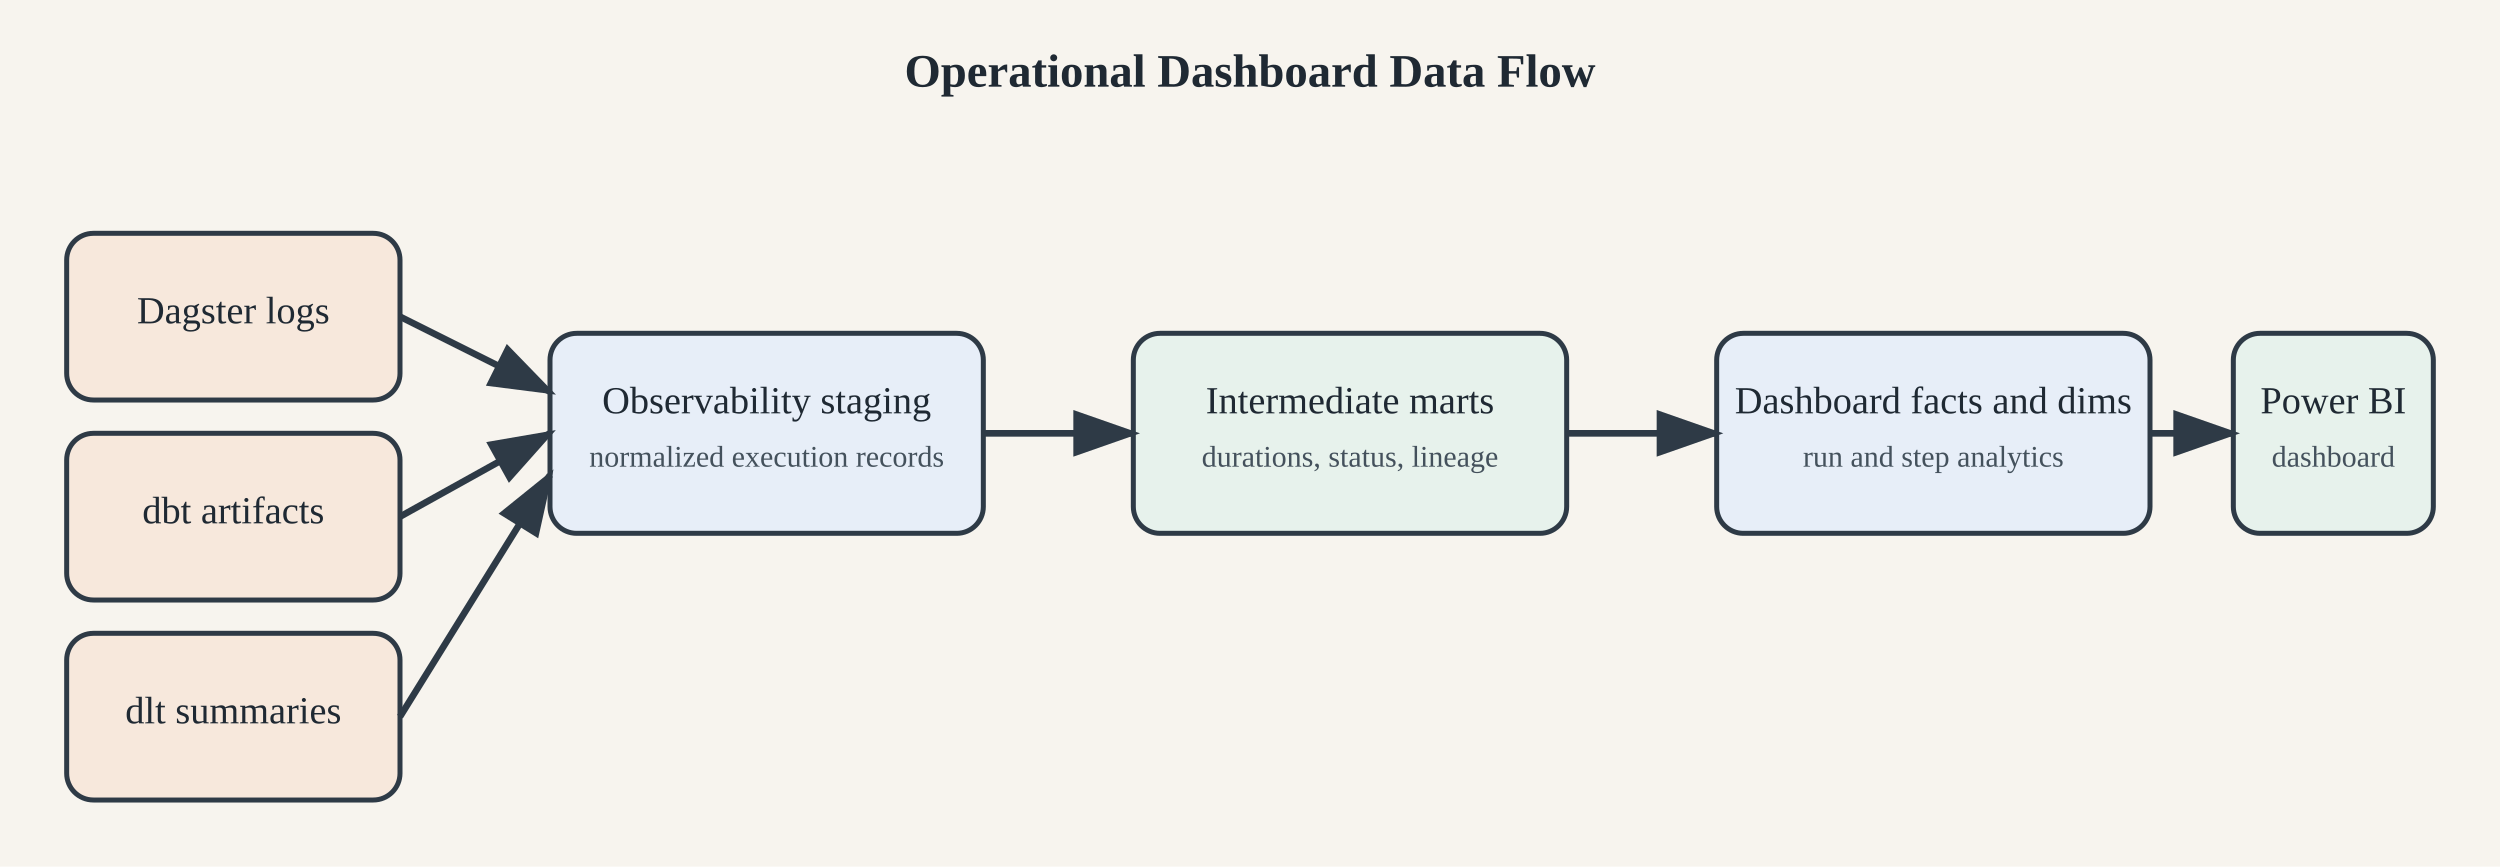
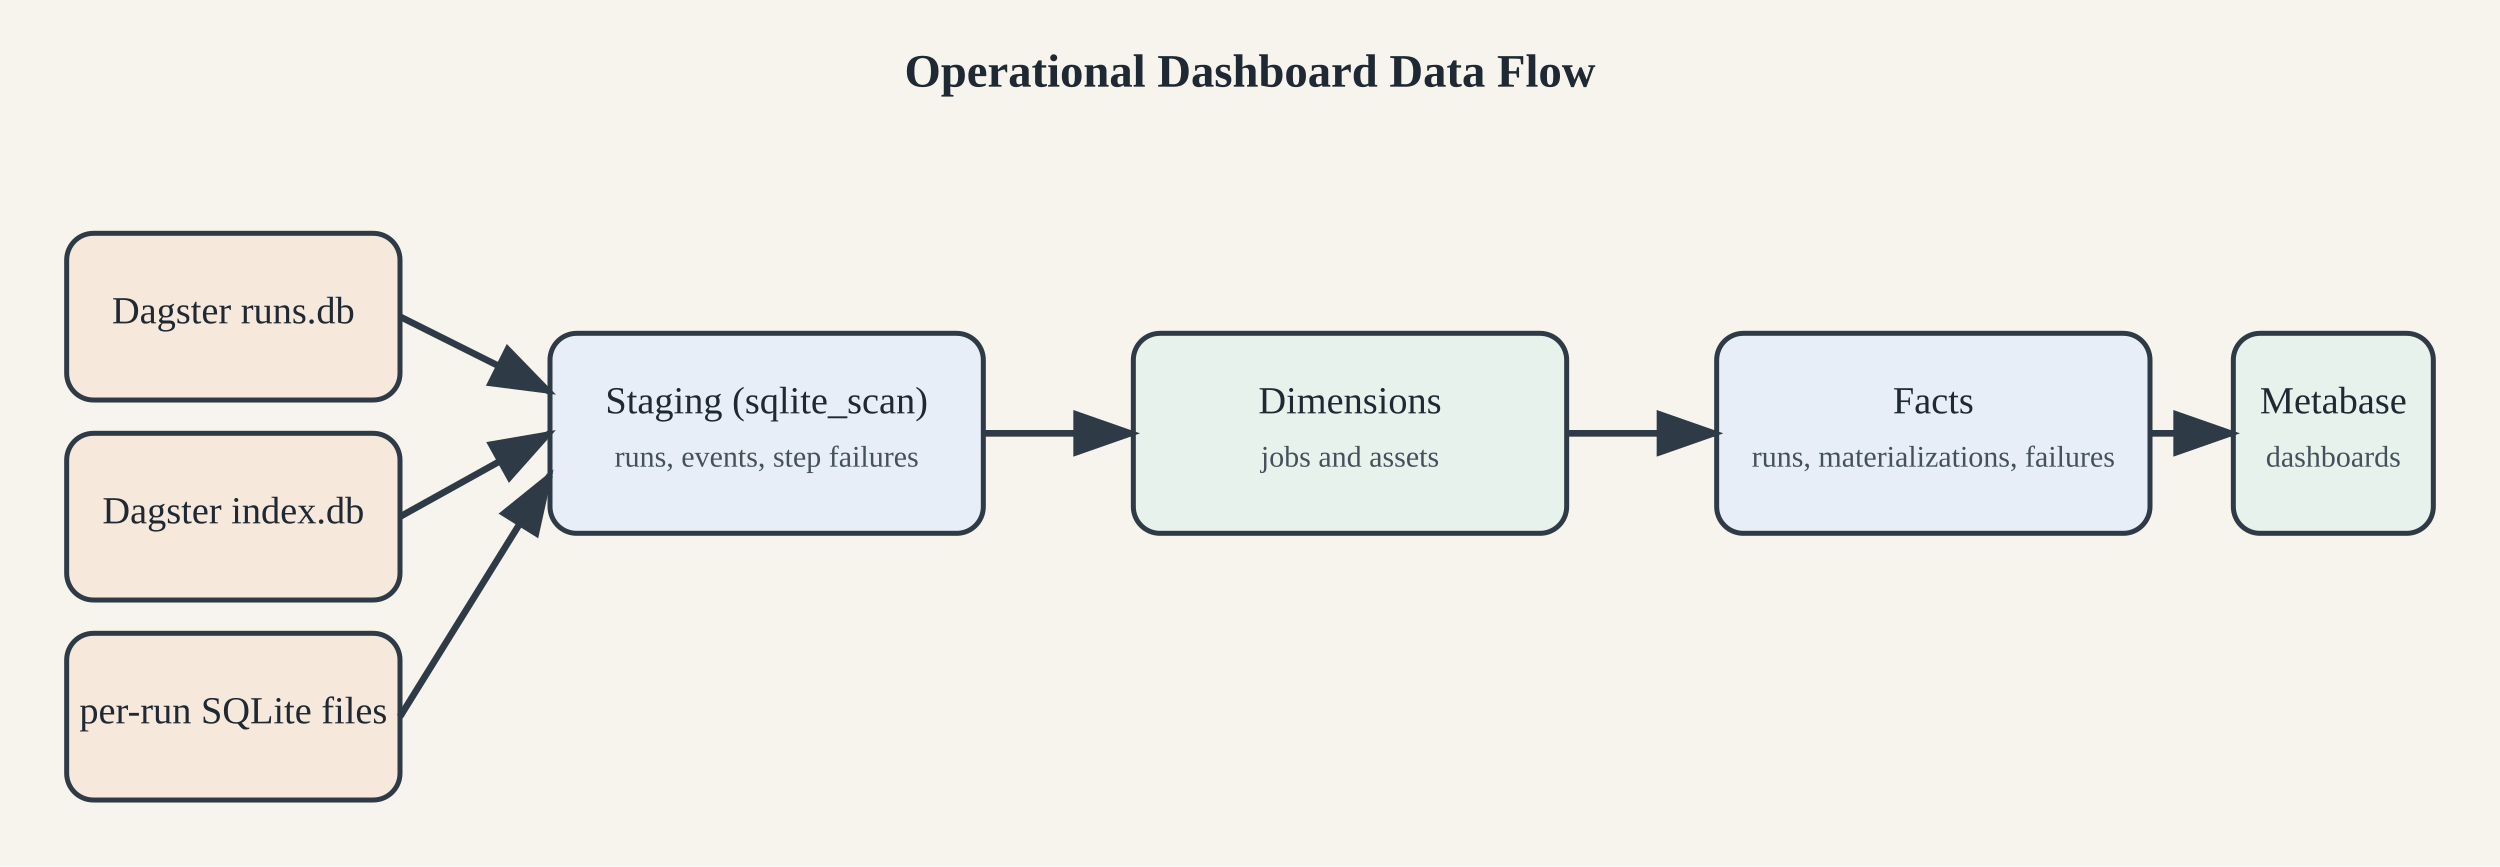
<svg xmlns="http://www.w3.org/2000/svg" width="1500" height="520" viewBox="0 0 1500 520" role="img" aria-labelledby="title desc">
  <defs>
    <style>
      .bg { fill: #f7f4ee; }
      .box { fill: #fffdf8; stroke: #2e3a46; stroke-width: 3; rx: 16; ry: 16; }
      .accent { fill: #e7eef8; }
      .accent2 { fill: #e7f2ec; }
      .accent3 { fill: #f7e8dc; }
      .text { font-family: Georgia, 'Times New Roman', serif; font-size: 23px; fill: #1f2933; }
      .small { font-family: Georgia, 'Times New Roman', serif; font-size: 18px; fill: #44515c; }
      .label { font-family: Georgia, 'Times New Roman', serif; font-size: 28px; font-weight: bold; fill: #1f2933; }
      .arrow { stroke: #2e3a46; stroke-width: 4; fill: none; marker-end: url(#arrowhead); }
    </style>
    <marker id="arrowhead" markerWidth="10" markerHeight="7" refX="9" refY="3.5" orient="auto">
      <polygon points="0 0, 10 3.5, 0 7" fill="#2e3a46" />
    </marker>
  </defs>
  <rect class="bg" x="0" y="0" width="1500" height="520" />
  <text class="label" x="750" y="52" text-anchor="middle">Operational Dashboard Data Flow</text>
  <rect class="box accent3" x="40" y="140" width="200" height="100" />
  <rect class="box accent3" x="40" y="260" width="200" height="100" />
  <rect class="box accent3" x="40" y="380" width="200" height="100" />
-   <text class="text" x="140" y="194" text-anchor="middle">Dagster logs</text>
-   <text class="text" x="140" y="314" text-anchor="middle">dbt artifacts</text>
-   <text class="text" x="140" y="434" text-anchor="middle">dlt summaries</text>
+   <text class="text" x="140" y="194" text-anchor="middle">Dagster runs.db</text>
+   <text class="text" x="140" y="314" text-anchor="middle">Dagster index.db</text>
+   <text class="text" x="140" y="434" text-anchor="middle">per-run SQLite files</text>
  <rect class="box accent" x="330" y="200" width="260" height="120" />
-   <text class="text" x="460" y="248" text-anchor="middle">Observability staging</text>
-   <text class="small" x="460" y="280" text-anchor="middle">normalized execution records</text>
+   <text class="text" x="460" y="248" text-anchor="middle">Staging (sqlite_scan)</text>
+   <text class="small" x="460" y="280" text-anchor="middle">runs, events, step failures</text>
  <rect class="box accent2" x="680" y="200" width="260" height="120" />
-   <text class="text" x="810" y="248" text-anchor="middle">Intermediate marts</text>
-   <text class="small" x="810" y="280" text-anchor="middle">durations, status, lineage</text>
+   <text class="text" x="810" y="248" text-anchor="middle">Dimensions</text>
+   <text class="small" x="810" y="280" text-anchor="middle">jobs and assets</text>
  <rect class="box accent" x="1030" y="200" width="260" height="120" />
-   <text class="text" x="1160" y="248" text-anchor="middle">Dashboard facts and dims</text>
-   <text class="small" x="1160" y="280" text-anchor="middle">run and step analytics</text>
+   <text class="text" x="1160" y="248" text-anchor="middle">Facts</text>
+   <text class="small" x="1160" y="280" text-anchor="middle">runs, materializations, failures</text>
  <rect class="box accent2" x="1340" y="200" width="120" height="120" />
-   <text class="text" x="1400" y="248" text-anchor="middle">Power BI</text>
-   <text class="small" x="1400" y="280" text-anchor="middle">dashboard</text>
+   <text class="text" x="1400" y="248" text-anchor="middle">Metabase</text>
+   <text class="small" x="1400" y="280" text-anchor="middle">dashboards</text>
  <line class="arrow" x1="240" y1="190" x2="330" y2="235" />
  <line class="arrow" x1="240" y1="310" x2="330" y2="260" />
  <line class="arrow" x1="240" y1="430" x2="330" y2="285" />
  <line class="arrow" x1="590" y1="260" x2="680" y2="260" />
  <line class="arrow" x1="940" y1="260" x2="1030" y2="260" />
  <line class="arrow" x1="1290" y1="260" x2="1340" y2="260" />
</svg>
